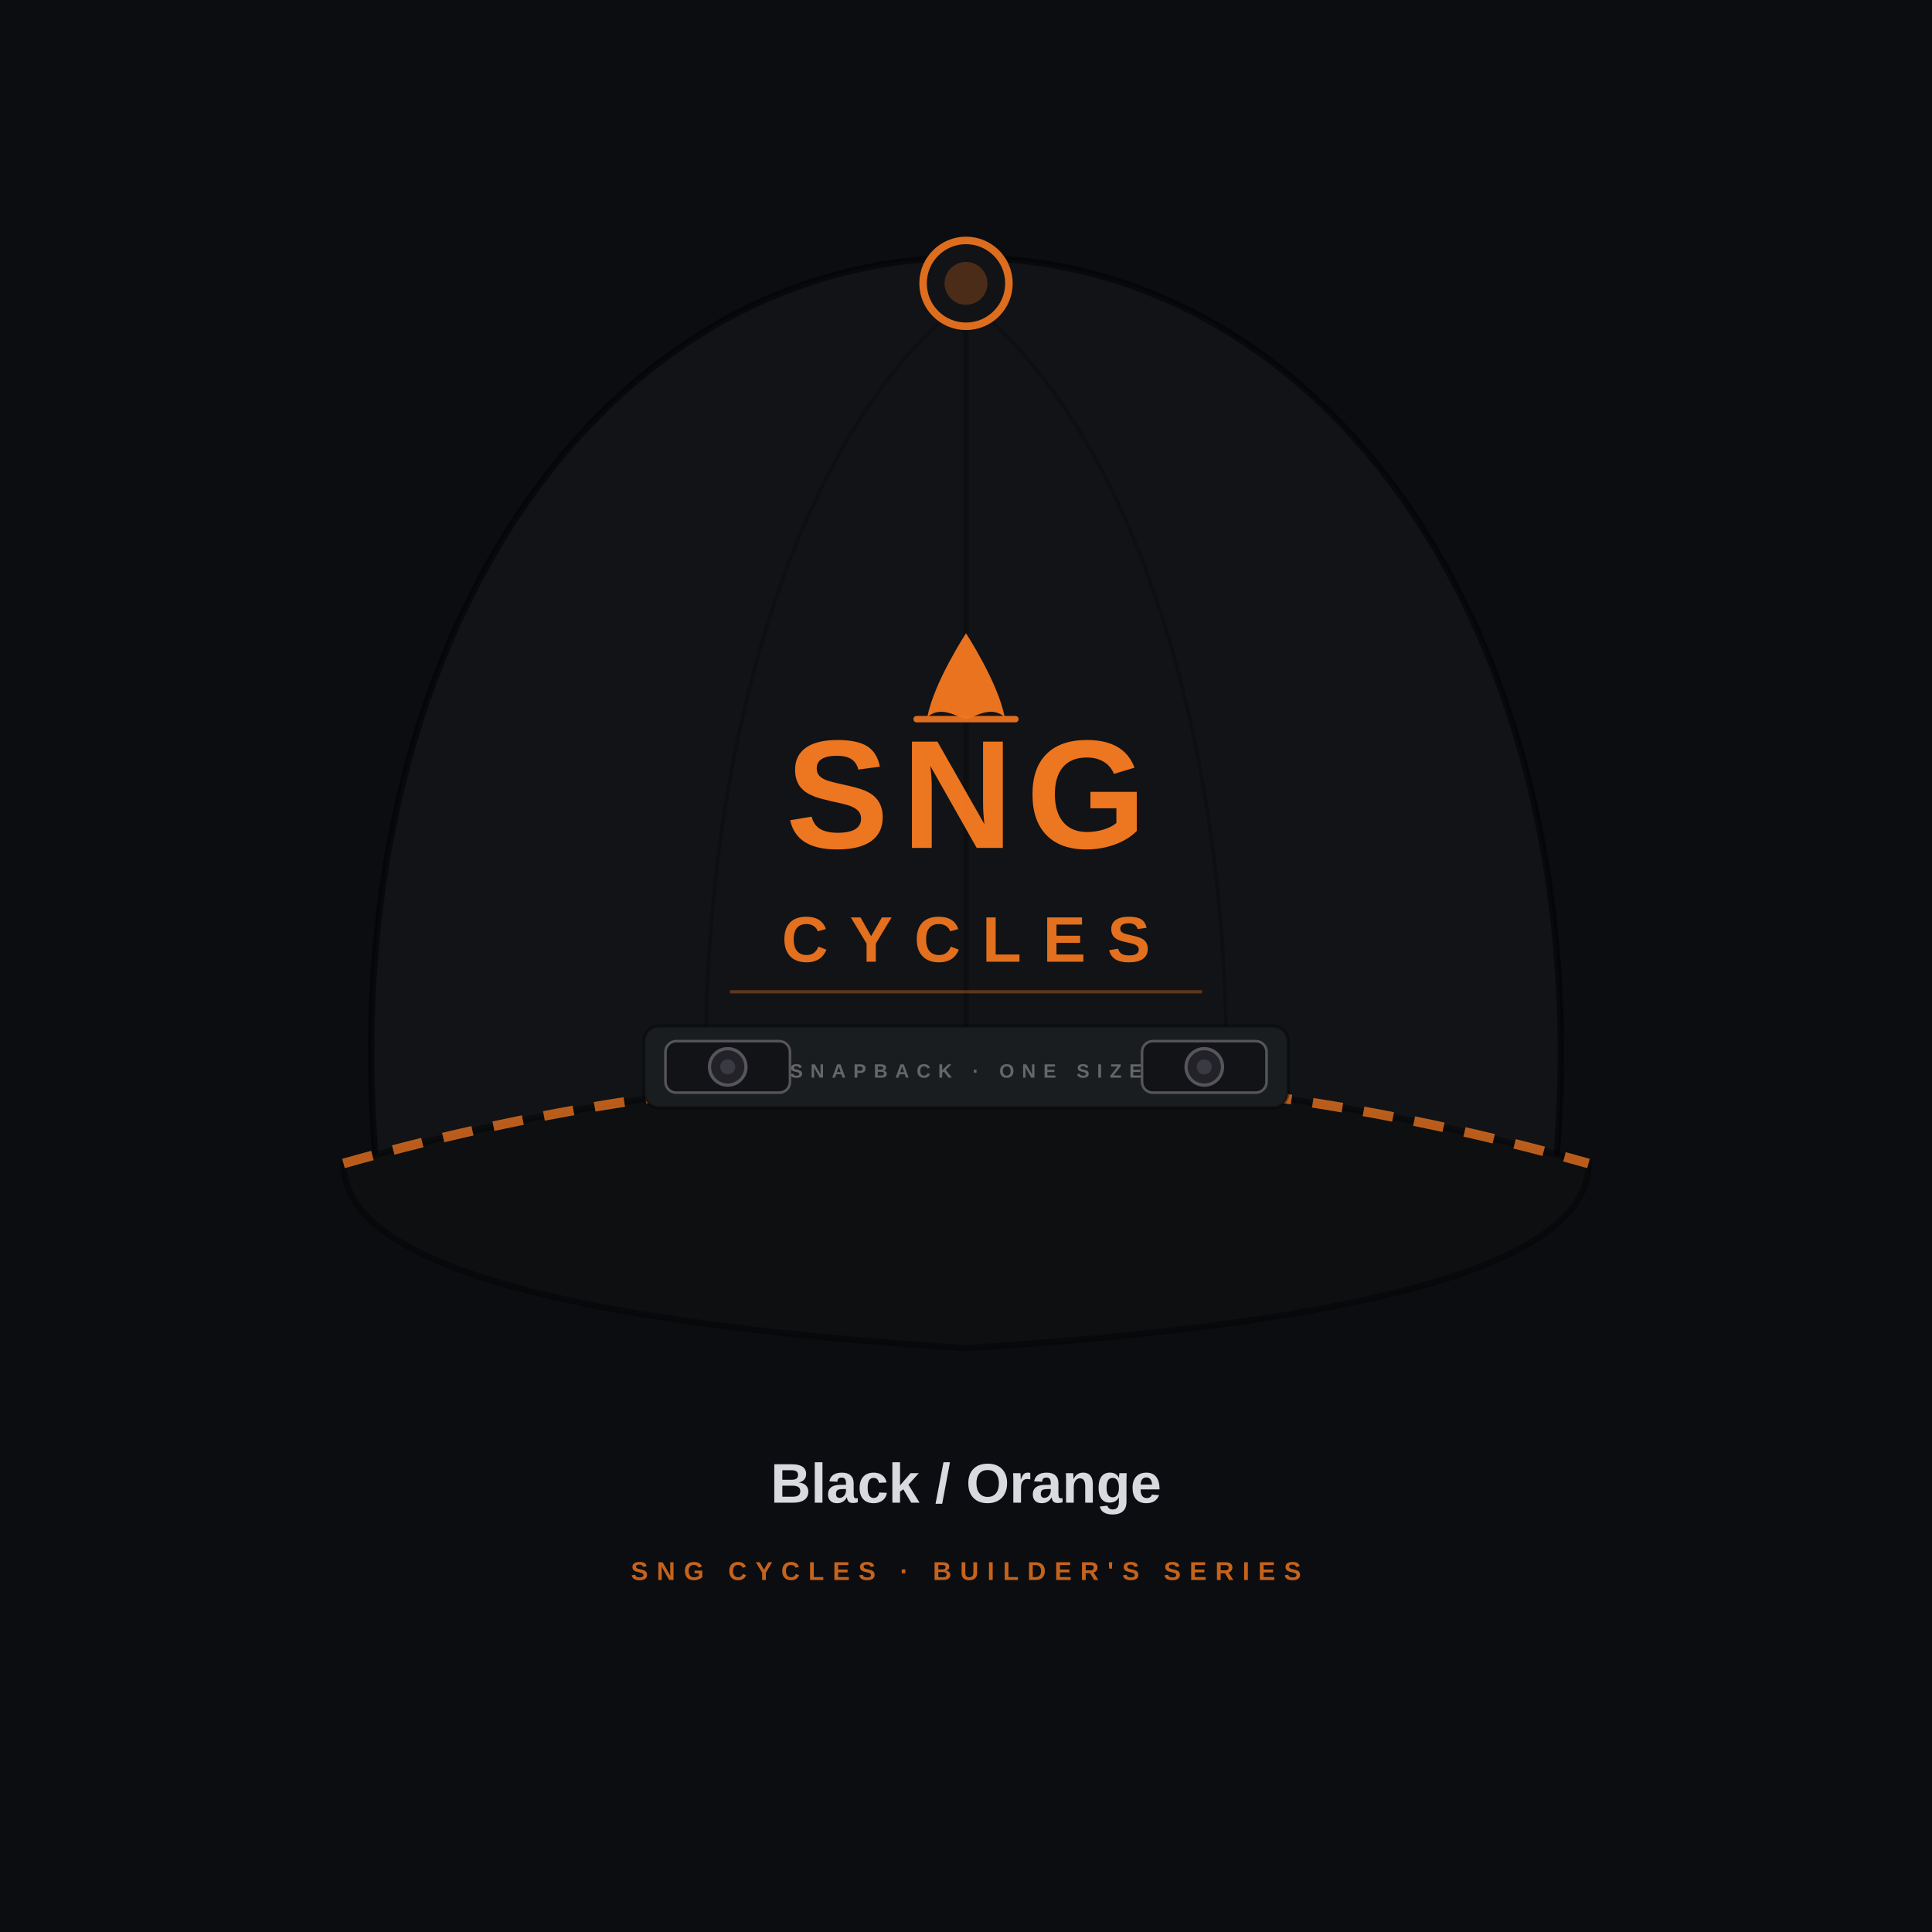
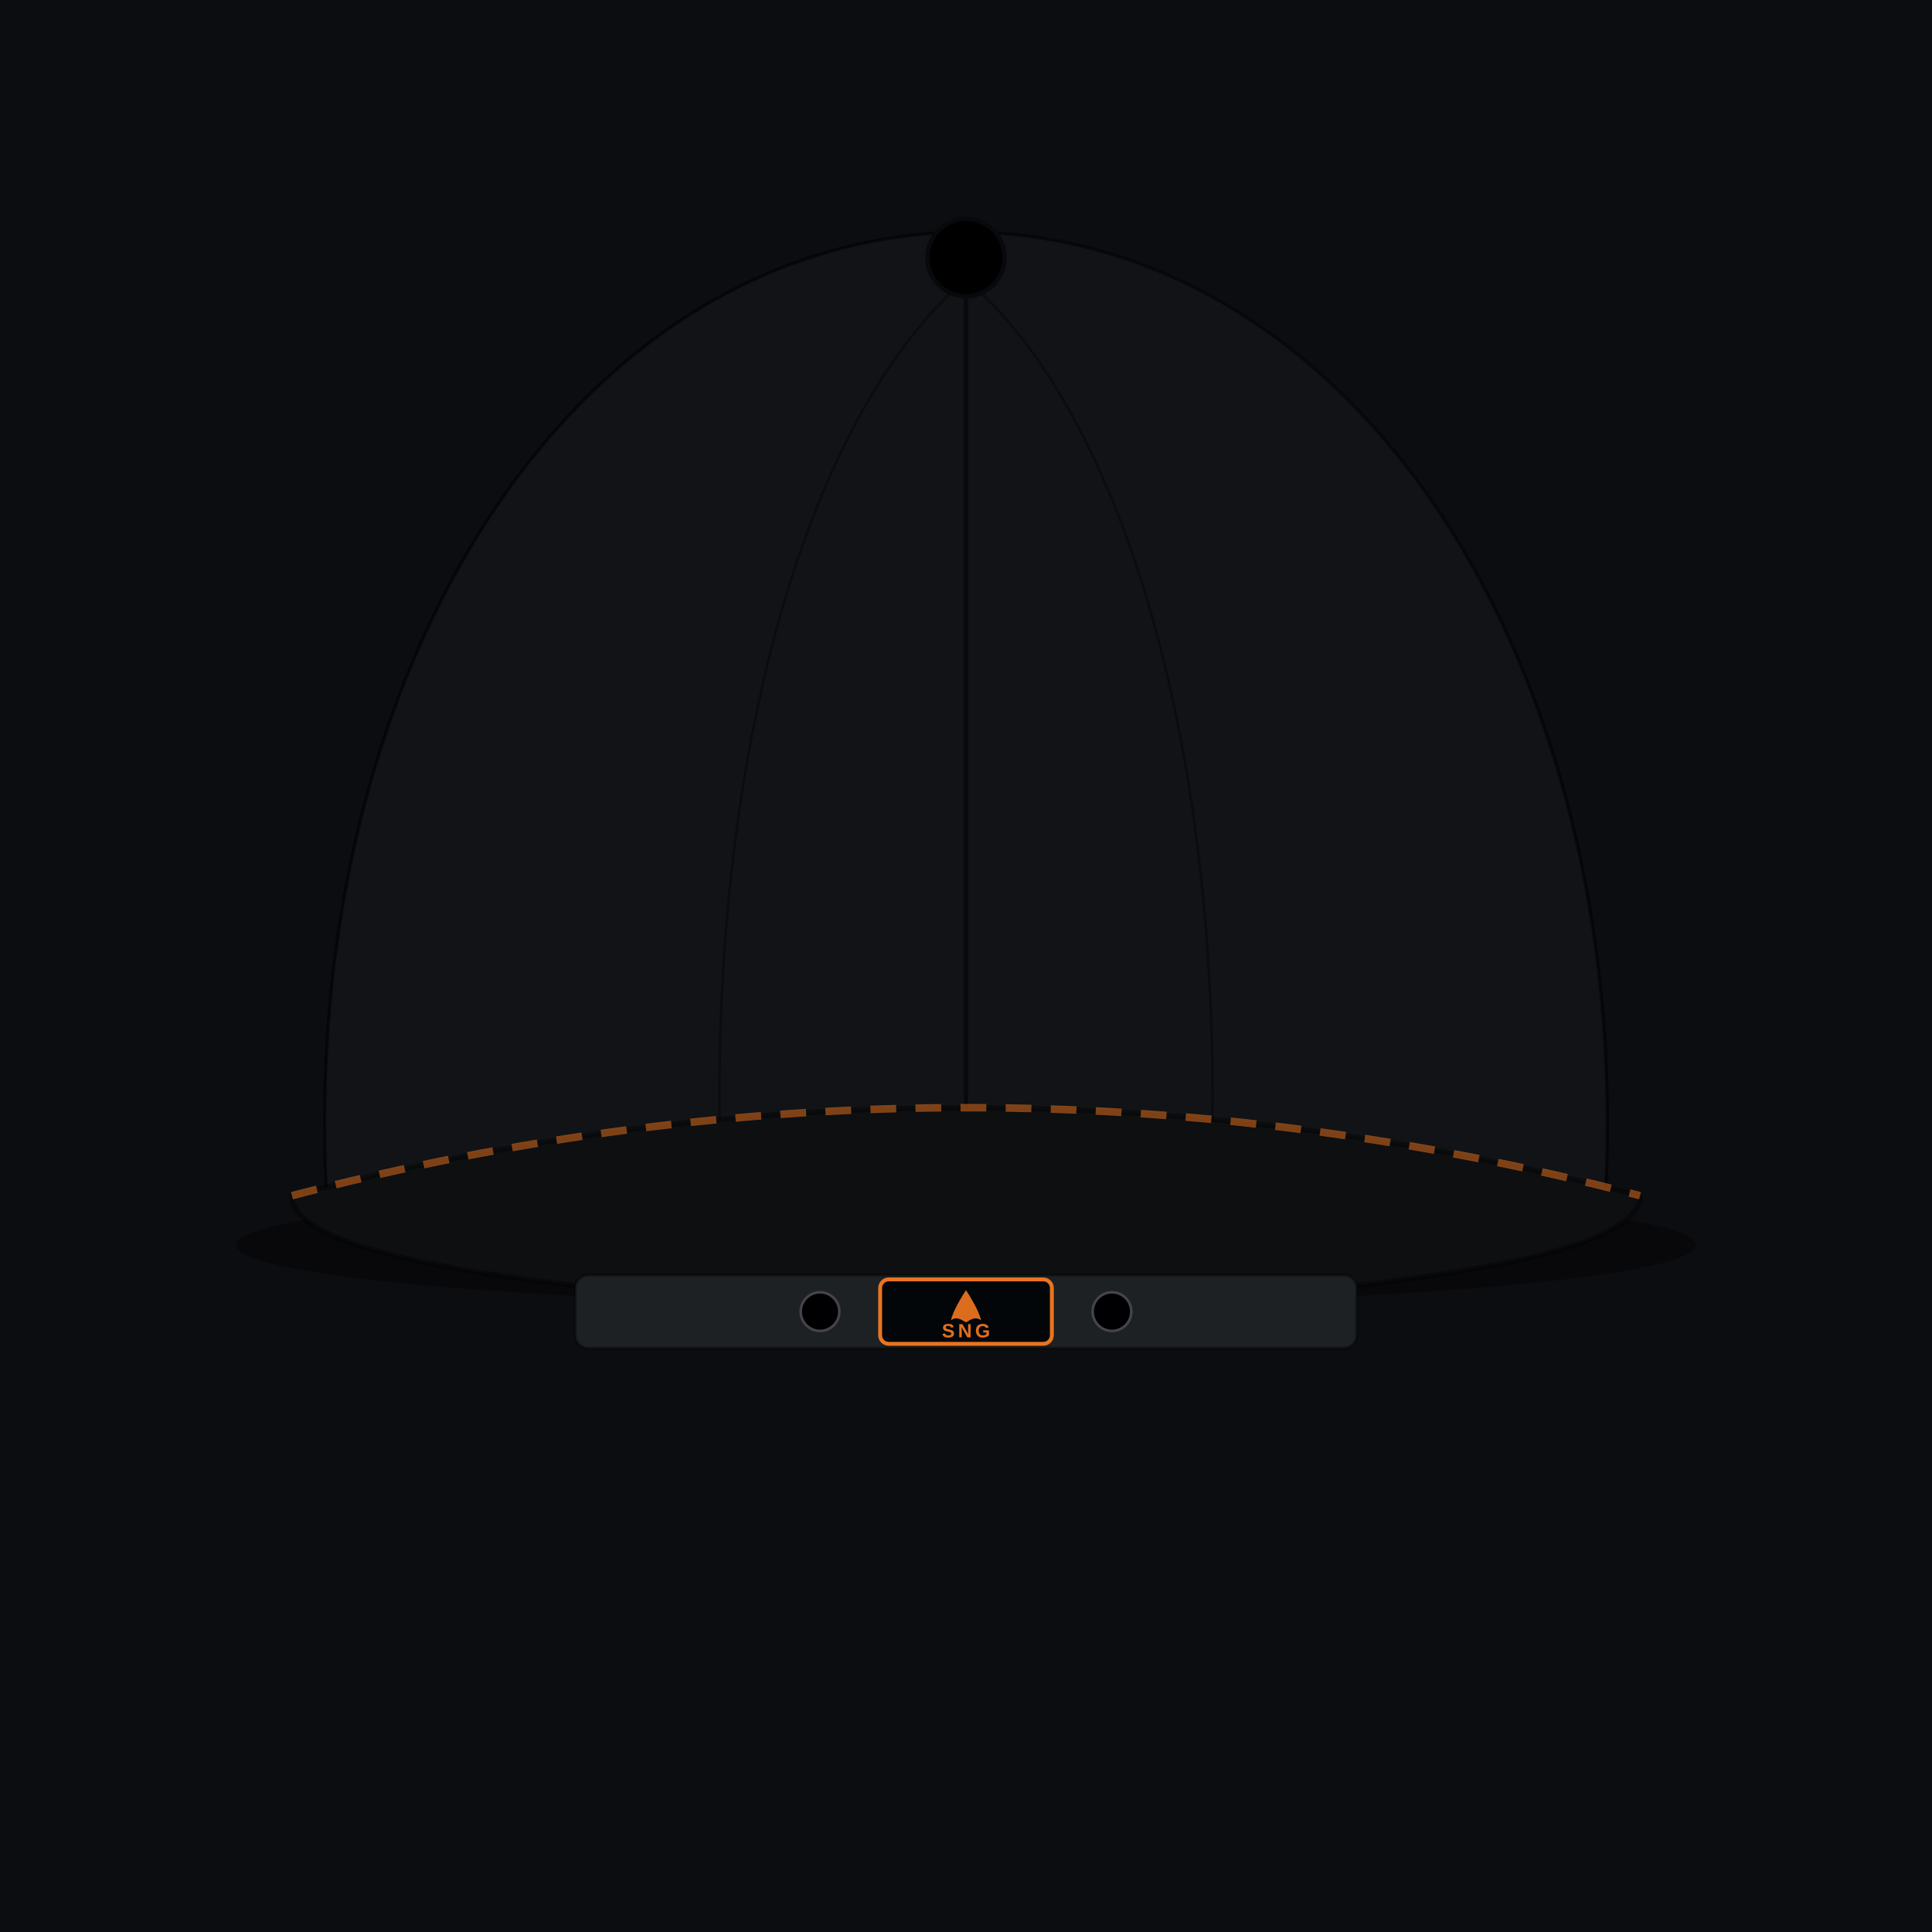
<svg xmlns="http://www.w3.org/2000/svg" width="900" height="900" viewBox="0 0 900 900">
  <rect width="900" height="900" fill="#0c0d10" />
-   <path d="M175 540 C155 300 280 120 450 120 C620 120 745 300 725 540 Z" fill="#111316" stroke="#00000080" stroke-width="3" />
-   <line x1="450" y1="120" x2="450" y2="540" stroke="#00000040" stroke-width="2.5" />
-   <path d="M450 140 C370 200 320 360 330 540" fill="none" stroke="#00000030" stroke-width="1.8" />
-   <path d="M450 140 C530 200 580 360 570 540" fill="none" stroke="#00000030" stroke-width="1.8" />
-   <circle cx="450" cy="132" r="20" fill="#111316" stroke="#f47820" stroke-width="3.5" stroke-opacity="0.9" />
-   <circle cx="450" cy="132" r="10" fill="#f47820" fill-opacity="0.25" />
-   <path d="M450 295 C450 295 435 318 432 334 C438 329 444 333 450 335 C456 333 462 329 468 334 C465 318 450 295 450 295 Z" fill="#f47820" opacity="0.95" />
-   <line x1="427" y1="335" x2="473" y2="335" stroke="#f47820" stroke-width="3" stroke-linecap="round" opacity="0.9" />
-   <text x="450" y="395" text-anchor="middle" font-family="Arial Black, Arial, sans-serif" font-weight="900" font-size="72" fill="#f47820" letter-spacing="6" opacity="0.97">SNG</text>
-   <text x="450" y="448" text-anchor="middle" font-family="Arial Black, Arial, sans-serif" font-weight="900" font-size="30" fill="#f47820" letter-spacing="10" opacity="0.92">CYCLES</text>
-   <line x1="340" y1="462" x2="560" y2="462" stroke="#f47820" stroke-width="1.5" opacity="0.35" />
-   <path d="M160 542 Q450 460 740 542 Q740 610 450 628 Q160 610 160 542 Z" fill="#0d0f11" stroke="#00000060" stroke-width="3" />
-   <path d="M160 542 Q450 460 740 542" fill="none" stroke="#f47820" stroke-width="4.5" stroke-dasharray="14 10" opacity="0.75" />
-   <rect x="300" y="478" width="300" height="38" rx="7" fill="#1a1d20" stroke="#00000060" stroke-width="1.5" />
-   <rect x="310" y="485" width="58" height="24" rx="5" fill="#111316" stroke="#55555a" stroke-width="1.2" />
-   <circle cx="339" cy="497" r="8.5" fill="#222228" stroke="#55555a" stroke-width="1.5" />
-   <circle cx="339" cy="497" r="3.5" fill="#3a3a42" />
-   <text x="450" y="502" text-anchor="middle" font-family="Arial, sans-serif" font-weight="700" font-size="9" fill="#666" letter-spacing="3.5">SNAPBACK · ONE SIZE</text>
-   <rect x="532" y="485" width="58" height="24" rx="5" fill="#111316" stroke="#55555a" stroke-width="1.2" />
-   <circle cx="561" cy="497" r="8.5" fill="#222228" stroke="#55555a" stroke-width="1.5" />
-   <circle cx="561" cy="497" r="3.5" fill="#3a3a42" />
-   <text x="450" y="700" text-anchor="middle" font-family="Arial Black, Arial, sans-serif" font-weight="900" font-size="26" fill="#d8dae0">Black / Orange</text>
-   <text x="450" y="736" text-anchor="middle" font-family="Arial, sans-serif" font-weight="700" font-size="12" fill="#f47820" letter-spacing="4" opacity="0.8">SNG CYCLES · BUILDER'S SERIES</text>
+   <ellipse cx="450" cy="580" rx="340" ry="28" fill="#000" opacity="0.35" />
+   <path d="M152 555            C140 310 268 110 450 108            C632 108 760 310 748 555            Z" fill="#111316" />
+   <path d="M152 555 C140 310 268 110 450 108" fill="none" stroke="#000000" stroke-width="1.5" opacity="0.6" />
+   <path d="M748 555 C760 310 632 110 450 108" fill="none" stroke="#000000" stroke-width="1.5" opacity="0.6" />
+   <line x1="450" y1="110" x2="450" y2="556" stroke="#000000" stroke-width="2" opacity="0.5" />
+   <path d="M450 130 C374 195 328 360 336 556" fill="none" stroke="#000000" stroke-width="1.2" opacity="0.35" />
+   <path d="M450 130 C526 195 572 360 564 556" fill="none" stroke="#000000" stroke-width="1.2" opacity="0.35" />
+   <circle cx="450" cy="120" r="18" fill="#000000" stroke="#07090c" stroke-width="2" />
+   <path d="M136 557 Q450 475 764 557 Q764 598 450 612 Q136 598 136 557 Z" fill="#0d0f11" stroke="#00000060" stroke-width="2.5" />
+   <path d="M136 557 Q450 475 764 557" fill="none" stroke="#f47820" stroke-width="3.5" stroke-dasharray="12 9" opacity="0.5" />
+   <rect x="268" y="594" width="364" height="34" rx="6" fill="#1e2124" stroke="#00000055" stroke-width="1.5" />
+   <rect x="410" y="596" width="80" height="30" rx="4" fill="#020407" stroke="#f47820" stroke-width="1.8" opacity="0.95" />
+   <path d="M450 601 C450 601 444 610 443 615 C446 613 448 615 450 616 C452 615 454 613 457 615 C456 610 450 601 450 601 Z" fill="#f47820" opacity="0.9" />
+   <text x="450" y="623" text-anchor="middle" font-family="Arial Black, Arial, sans-serif" font-weight="900" font-size="9" fill="#f47820" letter-spacing="1.5" opacity="0.92">SNG</text>
+   <circle cx="382" cy="611" r="9" fill="#000002" stroke="#44444a" stroke-width="1.2" />
+   <circle cx="382" cy="611" r="4" fill="#000000" />
+   <circle cx="518" cy="611" r="9" fill="#000002" stroke="#44444a" stroke-width="1.2" />
+   <circle cx="518" cy="611" r="4" fill="#000000" />
</svg>
